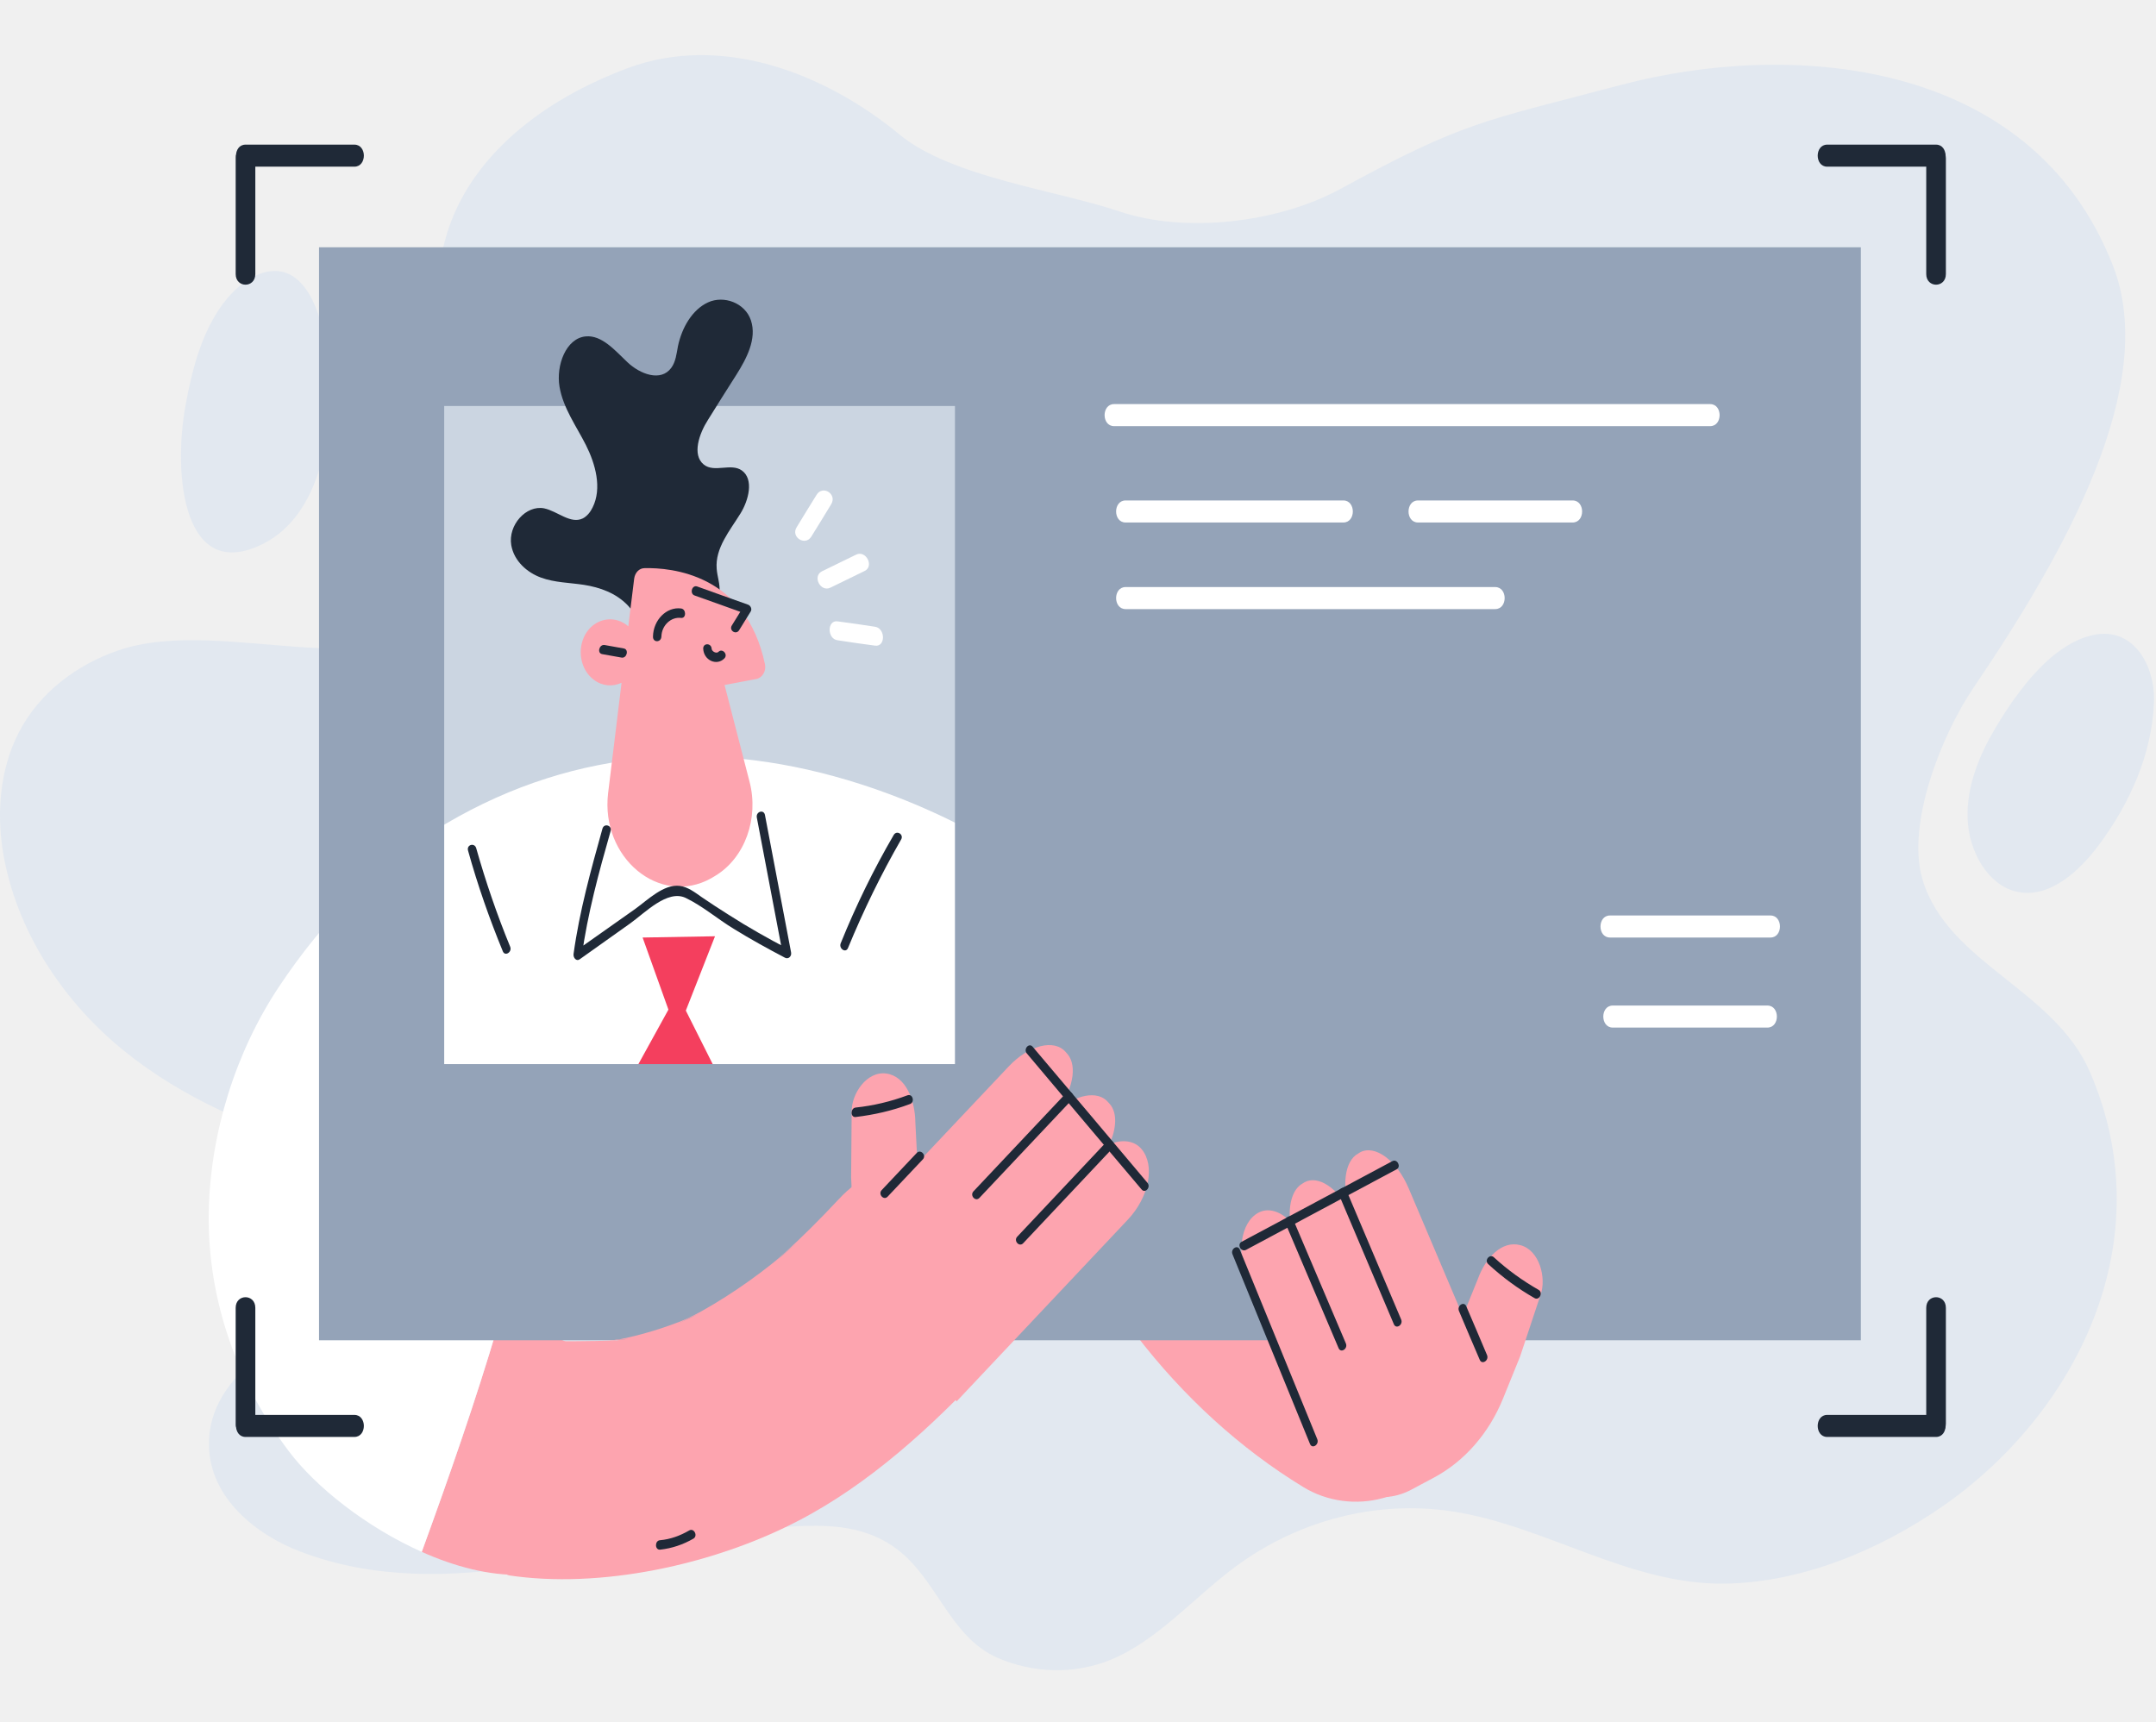
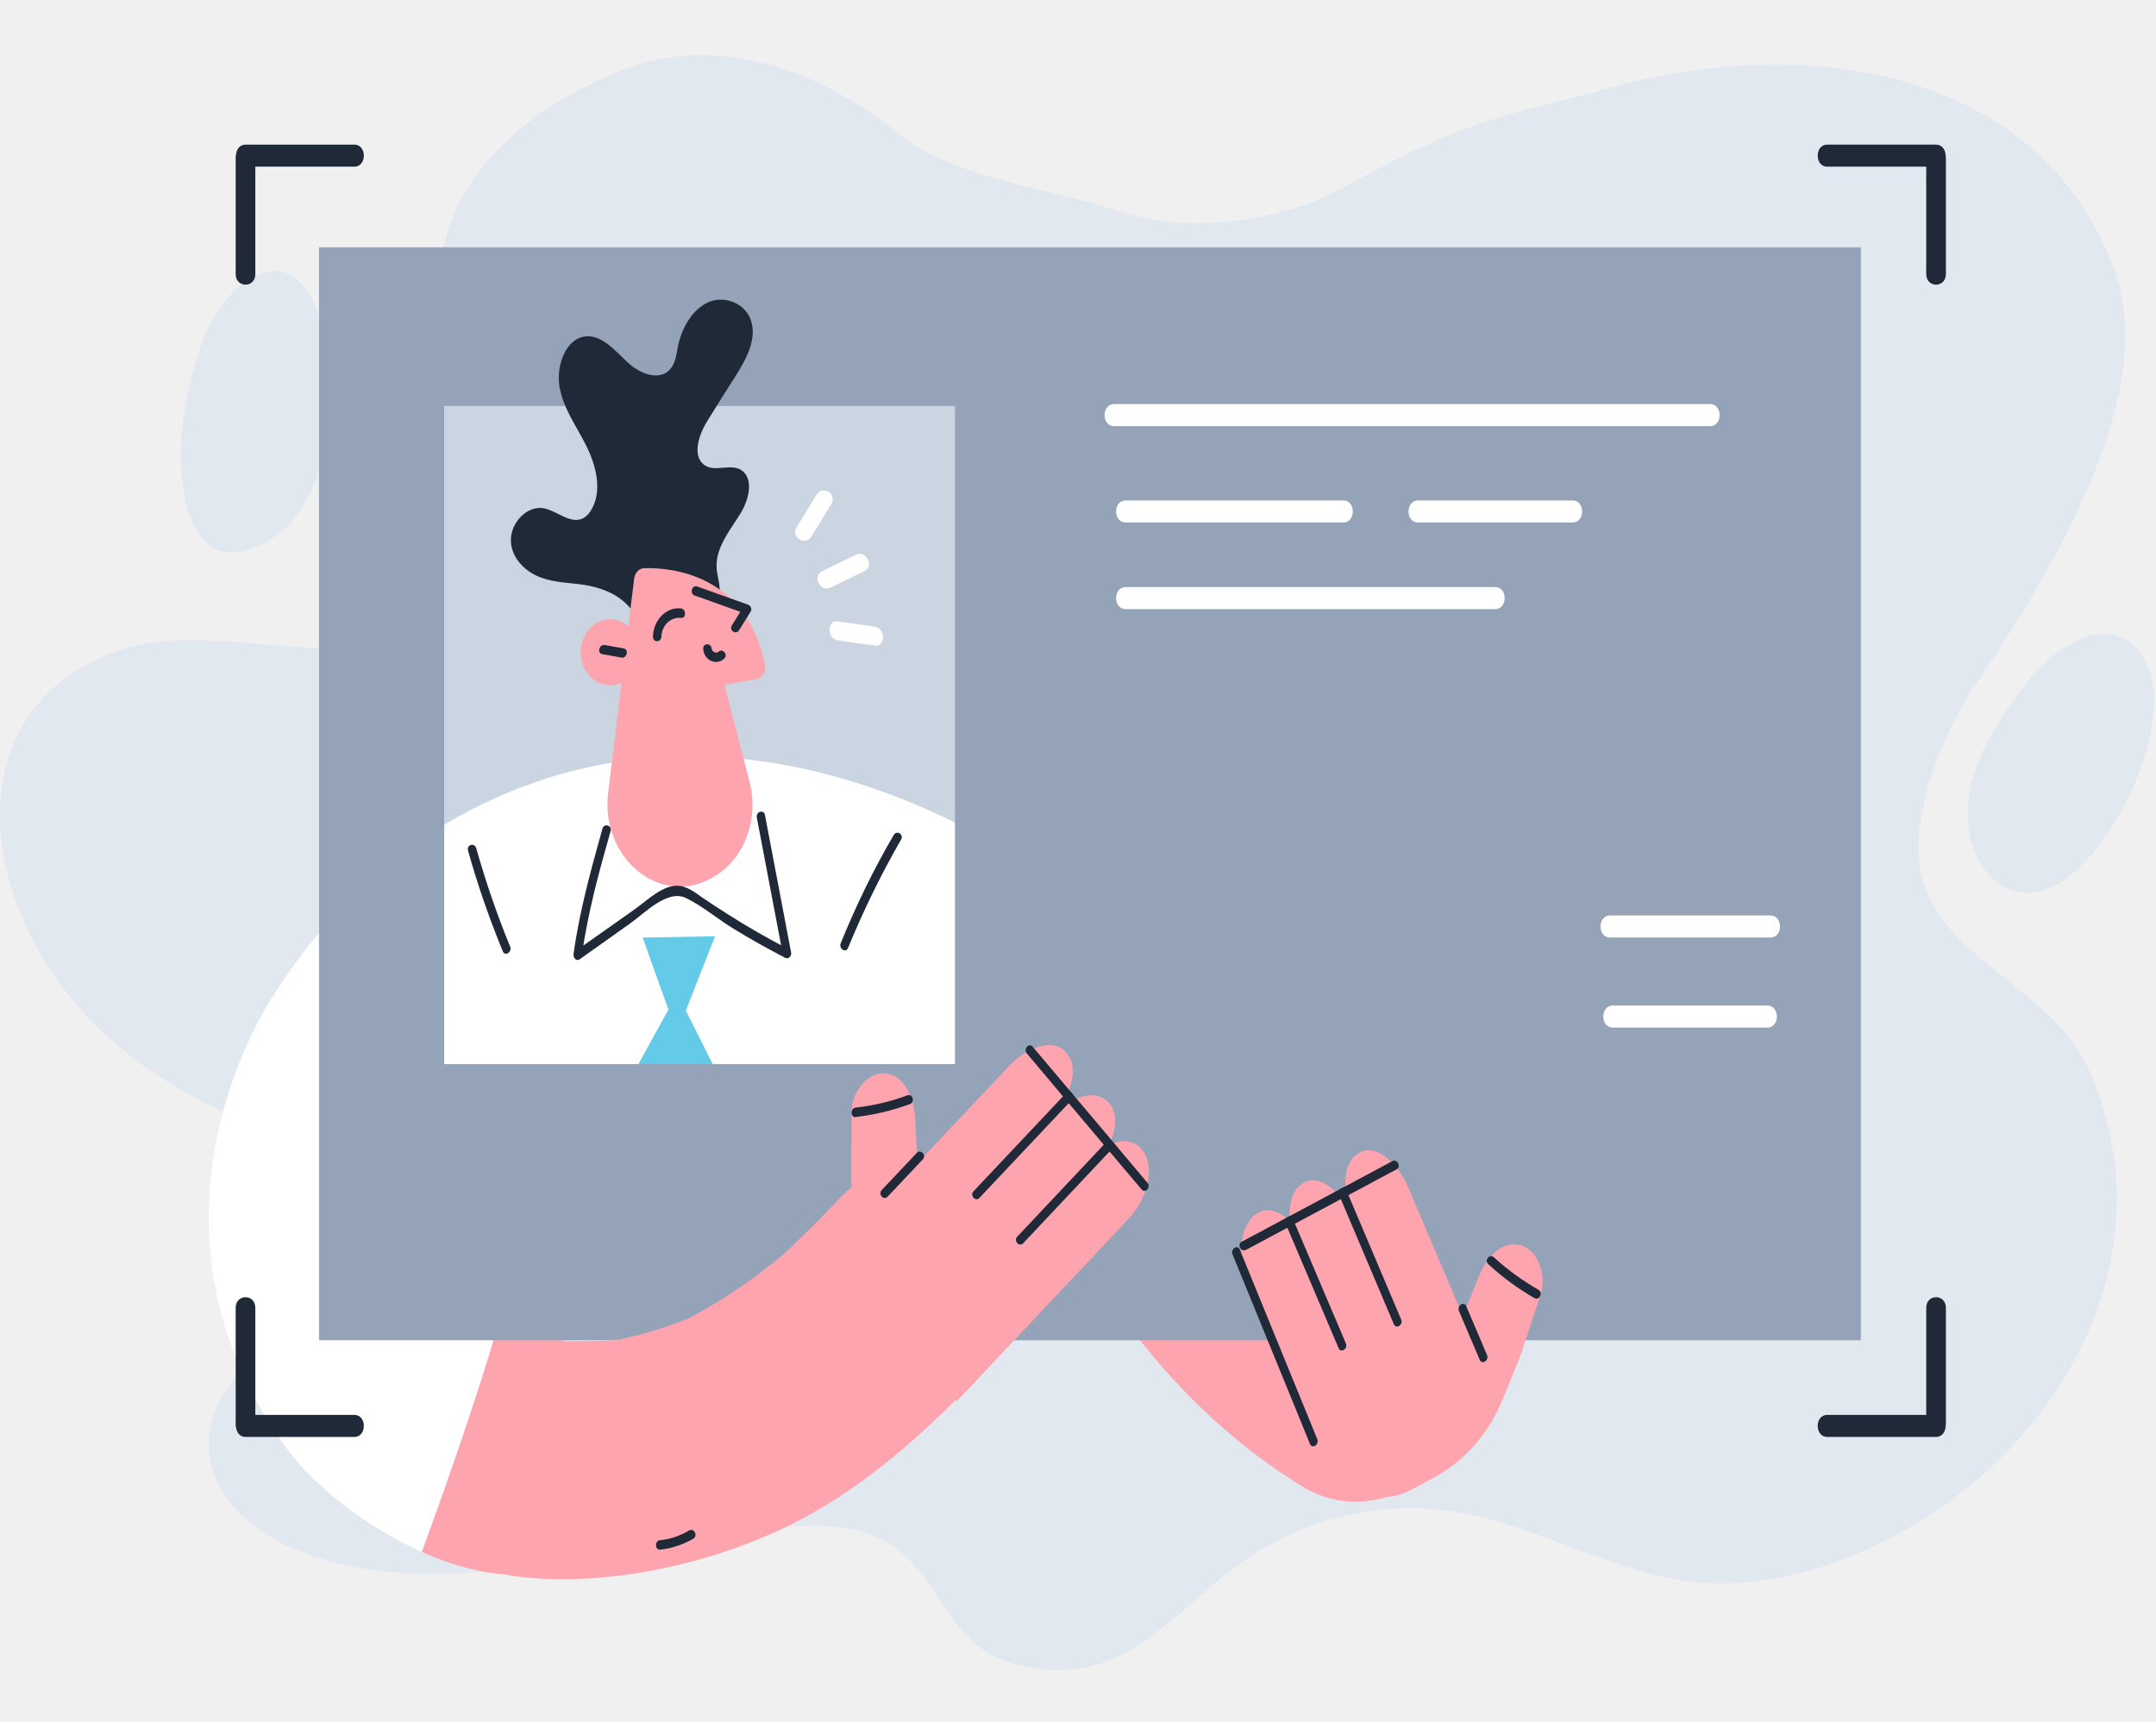
<svg xmlns="http://www.w3.org/2000/svg" width="313" height="250" viewBox="0 0 313 250" fill="none">
  <path d="M137.002 233.163C135.412 230.817 133.885 228.373 131.87 226.365C125.736 220.269 117.588 221.435 109.84 222.024C88.01 223.682 65.317 233.5 43.676 225.311C37.229 222.867 30.545 217.572 30.345 210.029C29.97 196.081 49.897 192.485 53.939 179.268C54.916 176.065 54.69 172.16 52.5 169.814C51.073 168.297 49.083 167.665 47.193 167.061C36.866 163.774 26.59 159.561 17.928 152.509C9.667 145.809 2.87 136.103 0.642 124.88C-0.584 118.686 -0.134 111.944 2.683 106.438C5.724 100.482 11.257 96.465 17.152 94.442C32.986 89.006 57.056 101.311 69.711 86.703C75.882 79.581 72.289 67.22 67.971 58.582C56.13 34.928 70.387 17.609 91.152 9.883C104.633 4.869 119.628 10.473 130.63 19.561C138.065 25.713 153.599 27.68 162.473 30.686C172.086 33.945 185.592 32.343 194.604 27.427C212.591 17.609 215.307 17.623 235.459 12.299C259.304 6.006 294.74 7.959 306.731 38.524C313.527 55.829 299.871 80.143 286.466 99.92C281.885 106.676 276.703 119.669 279.106 127.704C282.736 139.84 298.207 143.632 303.401 155.628C314.128 180.349 301.298 205.281 282.097 218.653C272.785 225.129 261.545 229.75 250.48 229.933C236.624 230.171 224.395 221.533 210.889 219.454C199.949 217.768 188.496 220.69 179.321 227.503C173.25 232.011 168.056 238.192 161.209 241.001C155.94 243.15 149.957 242.953 144.75 240.678C141.245 239.105 139.067 236.211 137.002 233.163Z" fill="#E2E8F0" />
  <path d="M46.329 68.204C48.607 60.801 48.044 51.811 46.479 46.53C45.703 43.889 44.514 41.431 42.562 40.139C39.22 37.948 34.714 40.532 31.81 44.901C29.068 49.016 27.817 54.031 26.941 58.821C25.063 69.088 26.653 84.834 38.268 78.921C42.374 76.828 44.915 72.825 46.329 68.204Z" fill="#E2E8F0" />
  <path d="M297.793 95.439C294.476 98.263 291.685 102.322 289.657 105.749C287.329 109.682 285.464 114.205 285.652 118.925C285.839 123.644 288.581 128.462 292.686 129.445C297.368 130.569 301.786 126.664 304.828 122.52C309.133 116.691 312.4 109.598 312.701 102.041C312.913 96.549 309.722 91.211 304.289 92.124C301.961 92.518 299.783 93.754 297.793 95.439Z" fill="#E2E8F0" />
  <path d="M141.734 50.764H61.227V160.309H141.734V50.764Z" fill="#CBD5E1" />
  <path d="M76.709 138.683L64.445 187.833L138.636 185.455L130.977 132.831L76.709 138.683Z" fill="white" />
  <path d="M34.215 22.966C34.215 28.59 34.215 34.167 34.215 39.791C34.215 41.848 37.067 41.848 37.067 39.791C37.067 34.167 37.067 28.59 37.067 22.966C37.067 20.909 34.215 20.909 34.215 22.966Z" fill="#1F2937" />
  <path d="M35.641 24.2C40.937 24.2 46.193 24.2 51.449 24.2C53.282 24.2 53.282 21 51.449 21C46.193 21 40.937 21 35.641 21C33.807 21 33.807 24.2 35.641 24.2Z" fill="#1F2937" />
  <path d="M279.644 22.966C279.644 28.59 279.644 34.167 279.644 39.791C279.644 41.848 282.495 41.848 282.495 39.791C282.495 34.167 282.495 28.59 282.495 22.966C282.495 20.909 279.644 20.909 279.644 22.966Z" fill="#1F2937" />
  <path d="M281.071 21C275.815 21 270.518 21 265.263 21C263.429 21 263.429 24.2 265.263 24.2C270.518 24.2 275.815 24.2 281.071 24.2C282.904 24.2 282.904 21 281.071 21Z" fill="#1F2937" />
  <path d="M87.751 223.266C90.317 220.34 92.314 215.539 92.151 211.333C91.988 206.852 90.684 202.143 87.628 199.034C86.61 198.165 85.55 197.251 84.532 196.382C80.947 193.319 76.465 193.365 72.309 192.359C69.009 203.56 65.18 214.487 61.227 225.323C70.843 229.621 81.313 230.581 87.751 223.266Z" fill="#FDA4AF" />
  <path d="M204.437 186.232C201.788 184.632 199.262 182.849 196.818 180.883C191.847 176.357 187.488 171.145 183.495 165.521C180.195 160.629 177.099 155.554 173.758 150.708C166.139 158.16 158.357 165.475 150.209 172.333C155.057 179.557 159.661 187.01 164.958 193.868C171.761 202.737 180.032 210.327 189.199 215.905C196.207 220.202 206.188 217.962 210.059 209.641C213.807 201.594 211.933 190.804 204.437 186.232Z" fill="#FDA4AF" />
  <path d="M163.857 137.998C153.101 126.522 139.126 118.43 124.948 113.858C104.455 107.274 83.84 108.371 64.772 119.573C55.035 125.288 46.968 133.517 40.449 143.347C34.257 152.674 30.508 164.424 30.305 176.037C30.101 188.93 34.582 200.954 41.916 210.693C45.868 215.951 53.242 221.757 61.228 225.323C65.18 214.442 69.009 203.515 72.309 192.359C70.802 191.993 69.295 191.49 67.909 190.622C60.943 186.232 59.761 176.494 62.572 168.722C64.365 163.647 67.665 159.349 71.372 155.829C90.236 137.906 120.711 142.341 139.086 159.258C142.915 162.778 146.215 166.801 149.312 171.099C149.597 171.556 149.882 171.968 150.208 172.425C158.357 165.567 166.138 158.297 173.798 150.799C170.701 146.227 167.483 141.884 163.857 137.998Z" fill="white" />
-   <path d="M97.04 146.593L93.291 136.123L103.803 135.94L99.566 146.73L115.577 178.643L97.732 197.342L81.436 174.894L97.04 146.593Z" fill="#F43F5E" />
+   <path d="M97.04 146.593L93.291 136.123L103.803 135.94L99.566 146.73L115.577 178.643L97.732 197.342L81.436 174.894L97.04 146.593Z" fill="#63CBE8" />
  <path d="M46.316 35.905V194.599H270.153V35.905H46.316ZM138.638 154.503H64.487V58.948H138.638V154.503Z" fill="#94A3B8" />
  <path d="M115.577 180.517C114.965 181.066 114.314 181.615 113.662 182.118C113.254 182.483 112.847 182.849 112.439 183.215C113.499 182.3 114.558 181.432 115.577 180.517Z" fill="#FDA4AF" />
  <path d="M143.362 173.979C137.087 167.624 127.92 167.441 121.768 174.117C119.161 176.905 116.472 179.603 113.701 182.118C114.353 181.569 114.964 181.066 115.616 180.517C114.557 181.432 113.539 182.346 112.479 183.261C112.887 182.895 113.294 182.529 113.701 182.163C109.424 185.729 104.86 188.838 100.053 191.353C100.786 191.033 101.479 190.759 102.212 190.393C100.949 190.987 99.686 191.582 98.423 192.176C98.953 191.902 99.523 191.627 100.053 191.353C96.631 192.77 93.086 193.868 89.501 194.553C90.112 194.508 90.723 194.416 91.293 194.371C89.949 194.553 88.645 194.736 87.301 194.965C88.075 194.873 88.767 194.736 89.501 194.599C86.241 194.782 79.6 194.736 79.6 194.736C77.93 205.983 76.423 217.093 74.997 228.386C75.608 228.478 73.041 228.661 73.693 228.706C87.097 230.764 103.557 227.198 115.739 220.888C126.128 215.539 135.335 207.126 143.525 198.302C149.269 191.993 149.351 180.06 143.362 173.979Z" fill="#FDA4AF" />
  <path d="M91.252 194.325C90.641 194.416 90.03 194.462 89.46 194.508C88.726 194.645 87.952 194.782 87.219 194.873C88.563 194.691 89.908 194.508 91.252 194.325Z" fill="#FDA4AF" />
  <path d="M102.172 190.347C101.438 190.667 100.746 190.987 100.012 191.307C99.483 191.582 98.912 191.856 98.383 192.13C99.646 191.536 100.909 190.942 102.172 190.347Z" fill="#FDA4AF" />
  <path d="M92.883 94.975C93.738 92.552 92.801 89.672 91.131 87.888C89.42 86.105 87.097 85.282 84.775 84.917C82.697 84.597 80.538 84.597 78.541 83.865C76.545 83.134 74.63 81.488 74.223 79.156C73.734 76.23 76.382 73.304 78.99 73.807C80.945 74.218 82.819 76.138 84.612 75.27C85.223 74.95 85.712 74.355 86.038 73.67C87.423 70.881 86.445 67.36 85.06 64.617C83.675 61.874 81.76 59.268 81.23 56.159C80.701 53.05 82.168 49.118 85.019 48.844C87.382 48.615 89.297 50.901 91.09 52.593C92.923 54.33 95.938 55.473 97.446 53.416C98.098 52.547 98.22 51.358 98.424 50.261C98.994 47.563 100.501 44.957 102.783 43.906C105.064 42.854 108.161 43.952 109.016 46.512C109.913 49.209 108.365 52.09 106.898 54.421C105.513 56.616 104.127 58.765 102.783 60.959C101.52 62.925 100.42 66.034 102.172 67.452C103.72 68.686 106.124 67.177 107.713 68.32C109.465 69.6 108.691 72.618 107.509 74.538C105.961 77.053 103.801 79.567 104.046 82.585C104.127 83.728 104.576 84.871 104.453 86.014C104.331 87.111 103.72 88.071 103.068 88.894C99.972 92.643 95.246 94.564 90.764 93.924L92.883 94.975Z" fill="#1F2937" />
  <path d="M88.28 115.183L90.236 99.136C88.972 99.73 87.465 99.638 86.243 98.724C84.287 97.307 83.717 94.335 84.98 92.095C86.243 89.9 88.891 89.26 90.887 90.677C91.01 90.769 91.132 90.86 91.213 90.952L92.069 84.002C92.191 83.134 92.802 82.493 93.576 82.493C97.406 82.402 108.284 83.317 111.055 96.438C111.258 97.444 110.688 98.404 109.792 98.587L105.188 99.456L108.814 113.492C110.199 118.795 108.162 124.556 103.843 127.162C103.64 127.299 103.436 127.391 103.232 127.528C95.736 131.688 87.18 124.51 88.28 115.183Z" fill="#FDA4AF" />
  <path d="M96.021 92.415C96.062 90.769 97.447 89.534 98.873 89.717C99.647 89.809 99.647 88.437 98.873 88.346C96.754 88.071 94.84 90.037 94.799 92.415C94.758 93.329 95.98 93.329 96.021 92.415Z" fill="#1F2937" />
  <path d="M100.866 86.471C103.352 87.34 105.837 88.254 108.281 89.123C108.159 88.803 108.037 88.437 107.915 88.117C107.344 89.031 106.815 89.9 106.244 90.815C105.796 91.546 106.856 92.232 107.304 91.5C107.874 90.586 108.404 89.717 108.974 88.803C109.219 88.437 108.974 87.934 108.607 87.797C106.122 86.928 103.637 86.014 101.192 85.145C100.418 84.917 100.092 86.243 100.866 86.471Z" fill="#1F2937" />
  <path d="M102.091 94.198C102.172 95.889 104.046 96.713 105.146 95.615C105.758 95.021 104.861 94.061 104.291 94.655C104.006 94.929 103.354 94.609 103.313 94.198C103.272 93.329 102.05 93.329 102.091 94.198Z" fill="#1F2937" />
  <path d="M87.424 94.975C88.361 95.158 89.298 95.295 90.235 95.478C91.009 95.615 91.335 94.289 90.561 94.152C89.624 93.969 88.687 93.832 87.75 93.649C86.976 93.558 86.65 94.838 87.424 94.975Z" fill="#1F2937" />
  <path d="M220.691 196.931L223.665 187.97C224.521 185.547 223.502 181.523 220.732 180.792C218.002 180.06 215.639 182.666 214.539 185.729L212.461 190.85L211.85 189.844L204.516 172.562C202.805 168.493 199.627 166.161 197.468 167.304L197.183 167.487C195.186 168.539 194.738 172.288 196.042 176.037C194.249 172.516 191.397 170.596 189.401 171.648L189.116 171.831C187.69 172.608 187.038 174.757 187.282 177.317C185.856 175.854 184.105 175.305 182.679 176.083C180.071 177.5 179.419 182.118 181.253 186.415L191.683 211.058C194.005 216.591 199.912 218.922 204.842 216.316L208.183 214.533C212.624 212.156 216.168 208.087 218.206 203.057L220.691 196.931Z" fill="#FDA4AF" />
  <path d="M211.807 190.347C212.825 192.725 213.803 195.102 214.822 197.434C215.147 198.211 216.207 197.525 215.881 196.748C214.862 194.371 213.885 191.993 212.866 189.661C212.54 188.884 211.481 189.57 211.807 190.347Z" fill="#1F2937" />
  <path d="M194.411 173.522C197.059 179.786 199.708 186.004 202.356 192.268C202.682 193.045 203.741 192.359 203.415 191.582C200.767 185.318 198.119 179.1 195.47 172.836C195.145 172.014 194.085 172.699 194.411 173.522Z" fill="#1F2937" />
  <path d="M186.631 177.637C189.198 183.672 191.764 189.707 194.331 195.742C194.657 196.519 195.716 195.834 195.39 195.056C192.824 189.021 190.257 182.986 187.69 176.951C187.364 176.174 186.305 176.86 186.631 177.637Z" fill="#1F2937" />
  <path d="M180.885 181.478C188.177 177.591 195.47 173.659 202.763 169.773C203.456 169.408 202.844 168.219 202.152 168.585C194.859 172.471 187.566 176.403 180.273 180.289C179.54 180.655 180.151 181.843 180.885 181.478Z" fill="#1F2937" />
  <path d="M216.047 183.535C218.125 185.455 220.365 187.101 222.769 188.473C223.462 188.884 224.073 187.696 223.38 187.284C221.058 185.958 218.899 184.404 216.902 182.575C216.332 181.981 215.436 182.941 216.047 183.535Z" fill="#1F2937" />
  <path d="M123.562 170.962L123.643 161.406C123.602 158.8 125.843 155.463 128.695 155.874C131.506 156.286 132.851 159.715 132.891 163.007L133.177 168.63L134.073 167.944L146.459 154.823C149.351 151.759 153.059 150.799 154.729 152.765L154.974 153.04C156.481 154.823 155.707 158.48 153.303 161.452C156.074 158.892 159.374 158.252 160.881 160.035L161.126 160.309C162.226 161.589 162.103 163.875 161.044 166.161C162.837 165.384 164.67 165.567 165.729 166.847C167.726 169.225 166.829 173.797 163.733 177.088L138.881 203.469L124.295 186.187L123.562 170.962Z" fill="#FDA4AF" />
  <path d="M133.096 167.396C131.385 169.179 129.715 171.008 128.004 172.791C127.433 173.385 128.289 174.345 128.859 173.751C130.57 171.968 132.241 170.139 133.952 168.356C134.563 167.761 133.667 166.801 133.096 167.396Z" fill="#1F2937" />
  <path d="M154.772 158.709C150.29 163.464 145.808 168.219 141.327 172.973C140.756 173.568 141.612 174.528 142.182 173.934C146.664 169.179 151.146 164.424 155.627 159.669C156.198 159.075 155.342 158.114 154.772 158.709Z" fill="#1F2937" />
  <path d="M160.677 165.75C156.358 170.367 151.999 174.939 147.68 179.557C147.11 180.152 147.965 181.112 148.536 180.517C152.855 175.9 157.214 171.328 161.533 166.71C162.103 166.115 161.247 165.11 160.677 165.75Z" fill="#1F2937" />
  <path d="M166.586 171.739C161.045 165.155 155.504 158.572 149.923 151.988C149.393 151.348 148.537 152.308 149.067 152.948C154.608 159.532 160.149 166.115 165.731 172.699C166.26 173.339 167.116 172.379 166.586 171.739Z" fill="#1F2937" />
  <path d="M131.752 159.029C129.307 159.943 126.781 160.538 124.214 160.812C123.44 160.903 123.44 162.275 124.214 162.184C126.903 161.864 129.511 161.269 132.078 160.309C132.852 160.08 132.526 158.755 131.752 159.029Z" fill="#1F2937" />
  <path d="M178.931 182.118C182.679 191.307 186.427 200.451 190.175 209.641C190.501 210.464 191.561 209.732 191.235 208.955C187.487 199.766 183.738 190.621 179.99 181.432C179.664 180.655 178.605 181.34 178.931 182.118Z" fill="#1F2937" />
  <path d="M87.465 120.304C85.795 126.293 84.124 132.283 83.269 138.501C83.187 139.049 83.676 139.644 84.165 139.278C86.61 137.54 89.054 135.803 91.499 134.066C93.617 132.557 96.876 129.128 99.525 130.362C101.929 131.505 104.169 133.426 106.492 134.843C108.936 136.352 111.421 137.723 113.947 139.049C114.436 139.324 114.966 138.866 114.844 138.272C113.581 131.643 112.318 124.967 111.055 118.338C110.892 117.469 109.71 117.835 109.873 118.704C111.136 125.333 112.399 132.008 113.662 138.638C113.947 138.363 114.273 138.135 114.559 137.861C111.584 136.306 108.651 134.66 105.799 132.831C104.495 132.008 103.151 131.14 101.888 130.271C100.91 129.585 99.851 128.762 98.669 128.625C96.347 128.351 94.065 130.637 92.232 131.963C89.339 134.02 86.447 136.032 83.554 138.089C83.839 138.363 84.165 138.592 84.45 138.866C85.306 132.648 86.936 126.659 88.647 120.67C88.891 119.847 87.71 119.481 87.465 120.304Z" fill="#1F2937" />
  <path d="M161.736 61.874C190.582 61.874 219.427 61.874 248.272 61.874C250.106 61.874 250.106 58.673 248.272 58.673C219.427 58.673 190.582 58.673 161.736 58.673C159.903 58.673 159.903 61.874 161.736 61.874Z" fill="white" />
  <path d="M163.408 75.864C173.96 75.864 184.472 75.864 195.024 75.864C196.857 75.864 196.857 72.664 195.024 72.664C184.472 72.664 173.96 72.664 163.408 72.664C161.575 72.664 161.575 75.864 163.408 75.864Z" fill="white" />
  <path d="M163.408 88.437C181.294 88.437 199.18 88.437 217.065 88.437C218.899 88.437 218.899 85.237 217.065 85.237C199.18 85.237 181.294 85.237 163.408 85.237C161.575 85.237 161.575 88.437 163.408 88.437Z" fill="white" />
  <path d="M205.861 75.864C213.358 75.864 220.854 75.864 228.31 75.864C230.144 75.864 230.144 72.664 228.31 72.664C220.814 72.664 213.317 72.664 205.861 72.664C204.028 72.664 204.028 75.864 205.861 75.864Z" fill="white" />
  <path d="M233.729 136.123C241.51 136.123 249.251 136.123 257.033 136.123C258.866 136.123 258.866 132.923 257.033 132.923C249.251 132.923 241.51 132.923 233.729 132.923C231.895 132.923 231.895 136.123 233.729 136.123Z" fill="white" />
  <path d="M234.136 149.199C241.632 149.199 249.129 149.199 256.585 149.199C258.418 149.199 258.418 145.999 256.585 145.999C249.088 145.999 241.592 145.999 234.136 145.999C232.302 145.999 232.302 149.199 234.136 149.199Z" fill="white" />
  <path d="M67.95 123.504C69.335 128.488 71.046 133.38 73.002 138.135C73.328 138.912 74.387 138.226 74.061 137.449C72.147 132.786 70.517 128.031 69.132 123.139C68.887 122.316 67.706 122.636 67.95 123.504Z" fill="#1F2937" />
  <path d="M123.114 137.632C125.355 132.191 127.922 126.933 130.814 121.904C131.262 121.173 130.203 120.487 129.755 121.218C126.822 126.248 124.255 131.505 122.055 136.946C121.729 137.723 122.788 138.455 123.114 137.632Z" fill="#1F2937" />
  <path d="M37.067 206.715C37.067 201.091 37.067 195.514 37.067 189.89C37.067 187.833 34.215 187.833 34.215 189.89C34.215 195.514 34.215 201.091 34.215 206.715C34.215 208.772 37.067 208.772 37.067 206.715Z" fill="#1F2937" />
  <path d="M35.641 208.635C40.896 208.635 46.193 208.635 51.449 208.635C53.282 208.635 53.282 205.435 51.449 205.435C46.193 205.435 40.896 205.435 35.641 205.435C33.807 205.435 33.807 208.635 35.641 208.635Z" fill="#1F2937" />
  <path d="M282.495 206.715C282.495 201.091 282.495 195.514 282.495 189.89C282.495 187.833 279.644 187.833 279.644 189.89C279.644 195.514 279.644 201.091 279.644 206.715C279.644 208.772 282.495 208.772 282.495 206.715Z" fill="#1F2937" />
  <path d="M281.071 205.435C275.815 205.435 270.518 205.435 265.263 205.435C263.429 205.435 263.429 208.635 265.263 208.635C270.518 208.635 275.815 208.635 281.071 208.635C282.904 208.635 282.904 205.435 281.071 205.435Z" fill="#1F2937" />
  <path d="M117.777 77.921C118.754 76.367 119.691 74.812 120.669 73.212C121.566 71.749 119.447 70.378 118.551 71.841C117.573 73.395 116.636 74.95 115.658 76.55C114.762 77.967 116.88 79.339 117.777 77.921Z" fill="white" />
  <path d="M120.548 85.328C122.219 84.505 123.848 83.728 125.519 82.905C126.945 82.219 125.723 79.842 124.297 80.528C122.626 81.35 120.996 82.128 119.326 82.951C117.9 83.682 119.122 86.014 120.548 85.328Z" fill="white" />
  <path d="M121.606 92.963C123.399 93.238 125.232 93.512 127.025 93.741C128.573 93.969 128.573 91.226 127.025 90.998C125.232 90.723 123.399 90.449 121.606 90.22C120.058 89.992 120.058 92.781 121.606 92.963Z" fill="white" />
  <path d="M95.817 225.003C97.528 224.82 99.158 224.272 100.665 223.403C101.358 222.991 100.747 221.803 100.054 222.214C98.71 222.991 97.324 223.494 95.817 223.632C95.043 223.677 95.043 225.049 95.817 225.003Z" fill="#1F2937" />
</svg>
